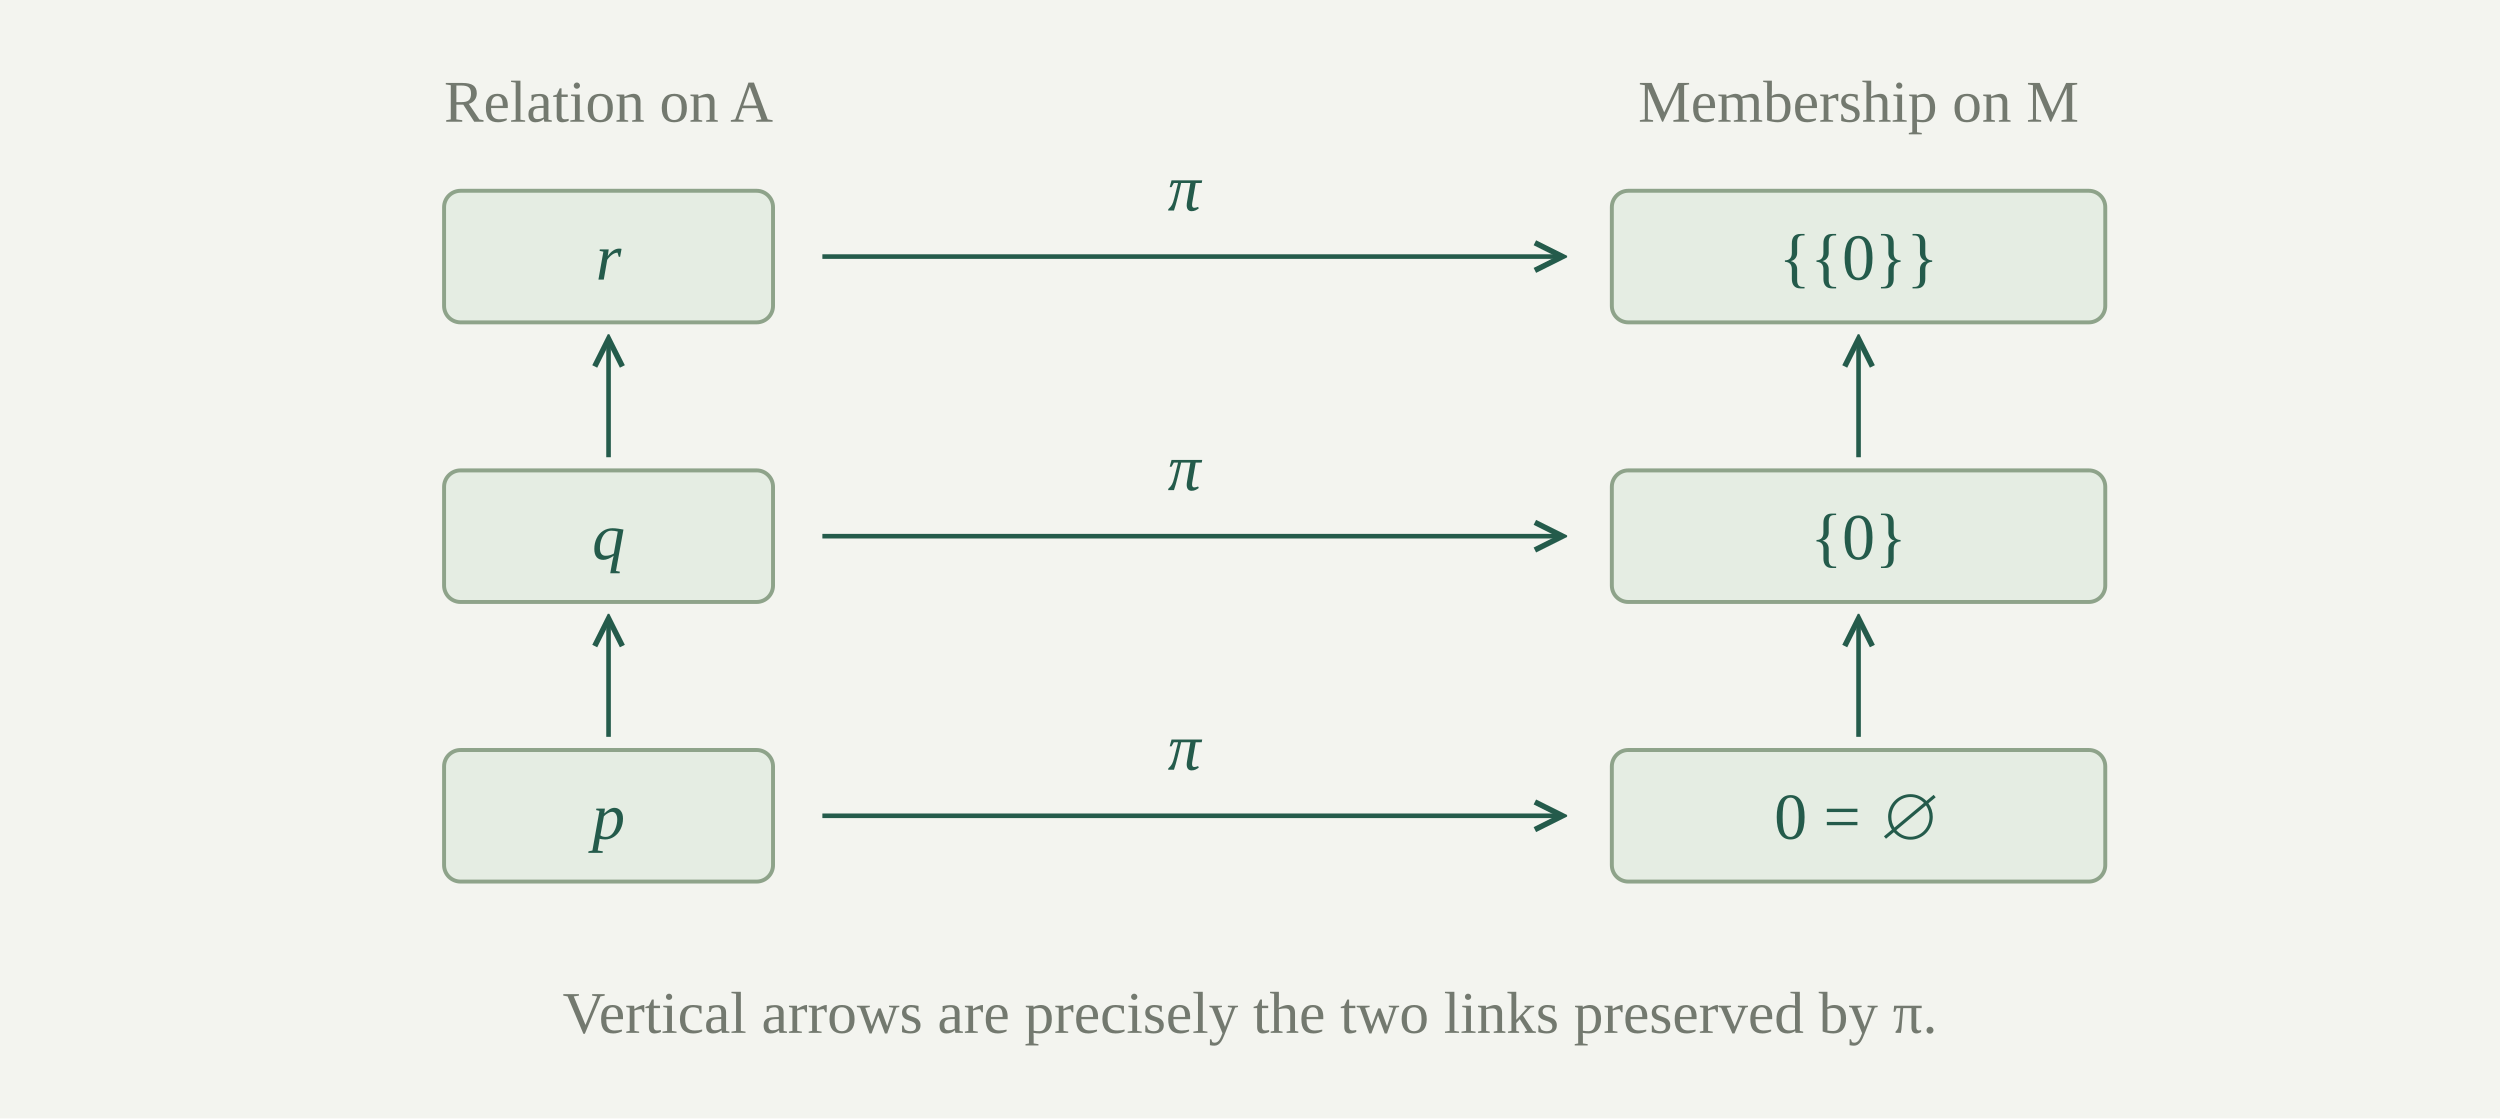
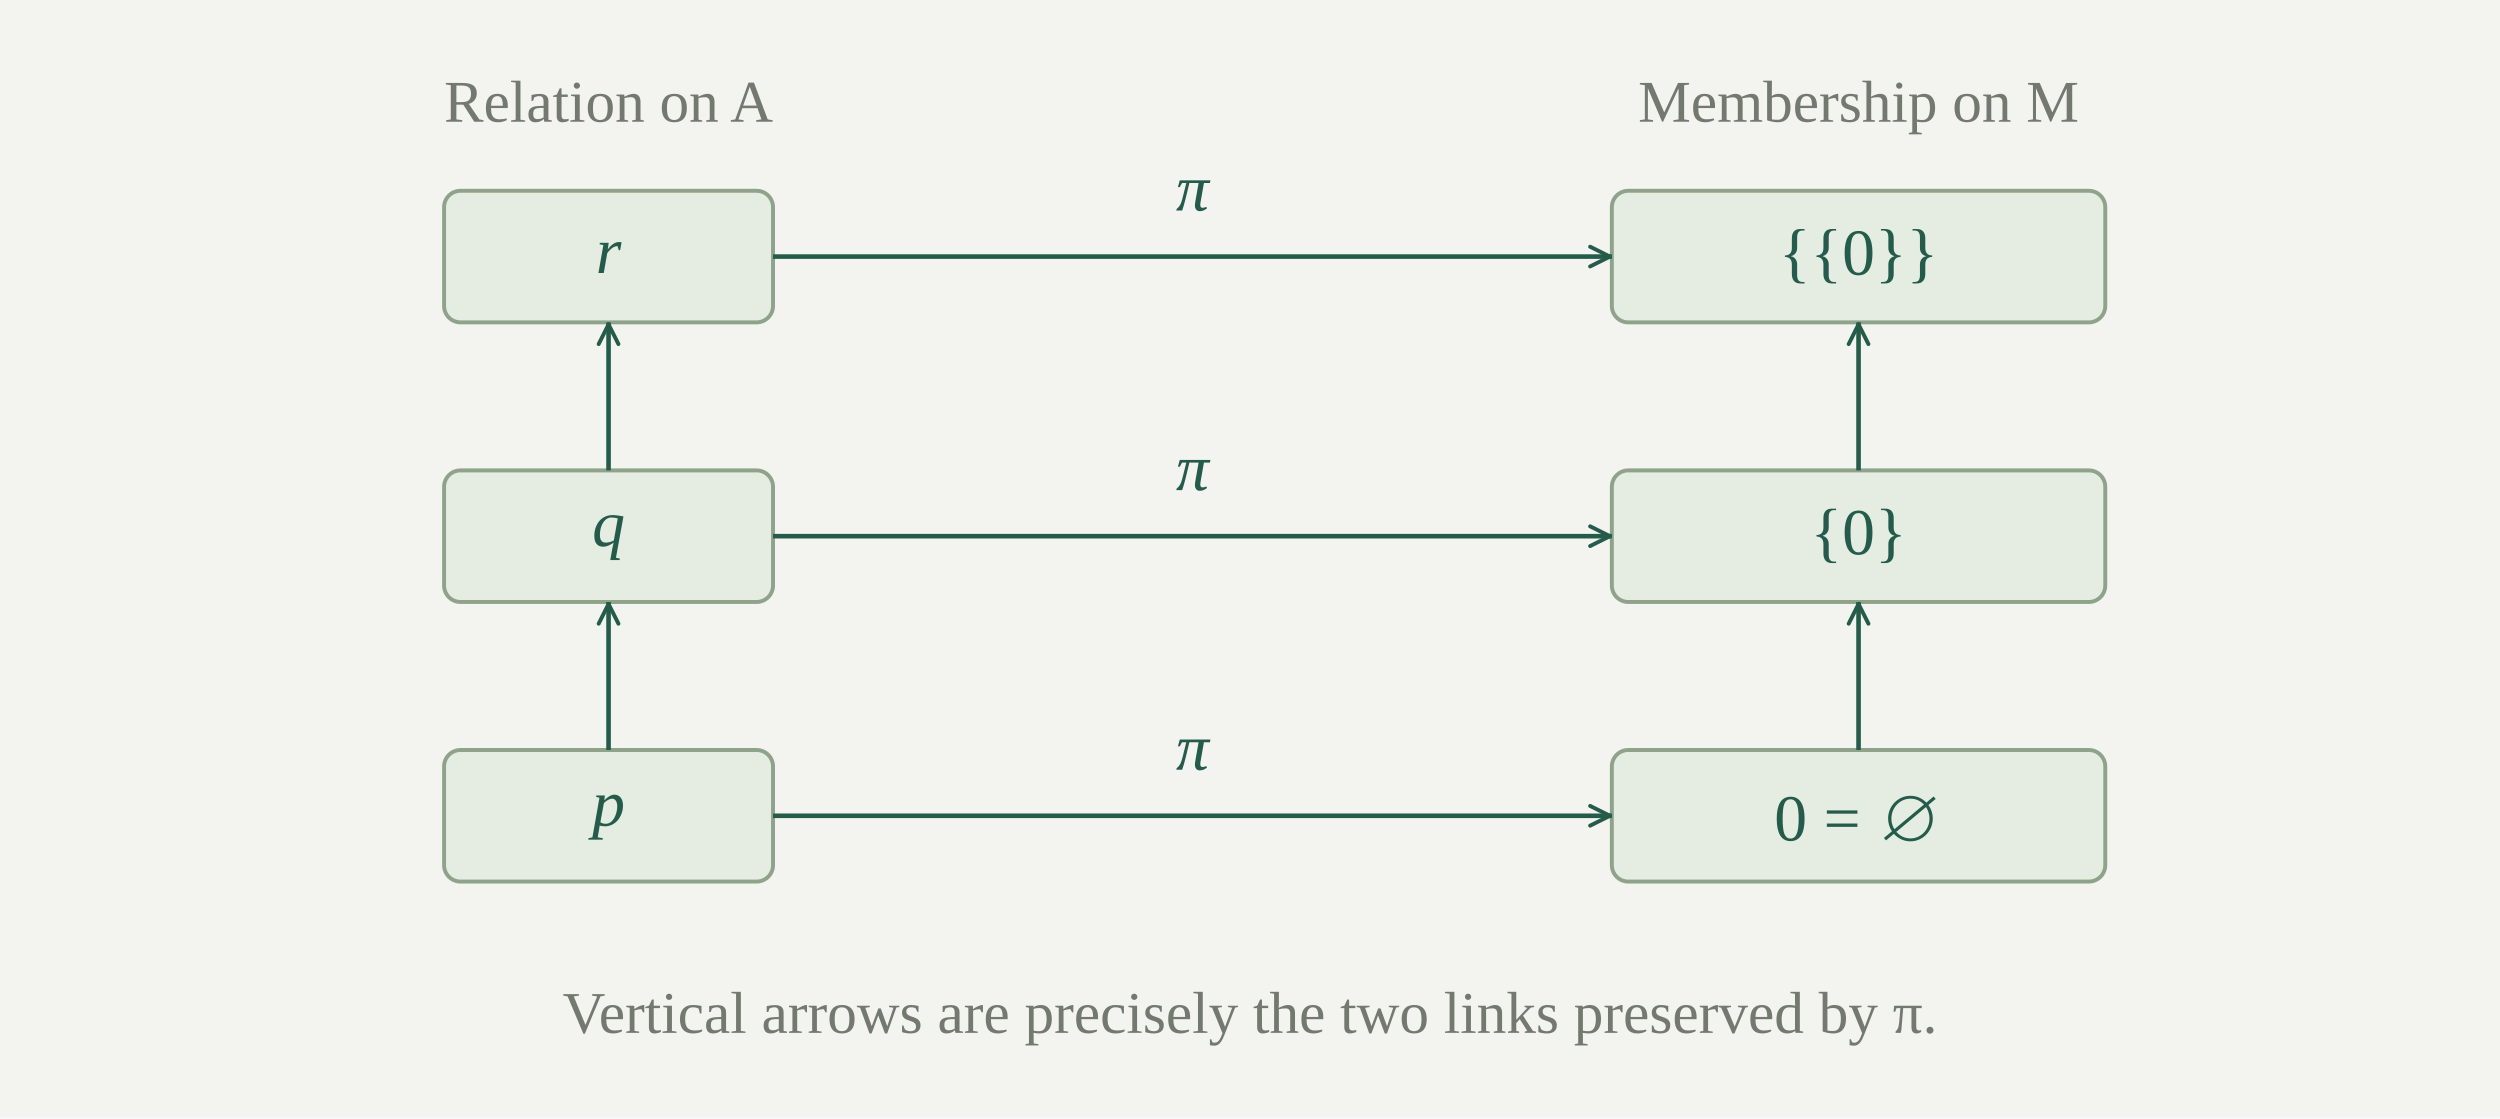
<svg xmlns="http://www.w3.org/2000/svg" width="760" height="340" viewBox="0 0 760 340" role="img" aria-labelledby="title desc">
  <defs>
-     <marker id="arrow" markerWidth="8" markerHeight="8" refX="7" refY="4" orient="auto">
-       <path d="M1 1 L7 4 L1 7" fill="none" stroke="#245b4b" stroke-width="1.2" />
+     <marker id="arrow" viewBox="0 0 9 8" markerUnits="userSpaceOnUse" markerWidth="9" markerHeight="8" refX="7.6" refY="4" orient="auto">
+       <path d="M1 1 L7 4 L1 7" fill="none" stroke="#245b4b" stroke-width="1.2" stroke-linecap="round" stroke-linejoin="round" />
    </marker>
  </defs>
  <rect width="760" height="340" fill="#f3f4ef" />
  <g font-family="Georgia, 'Times New Roman', serif" font-size="18" fill="#73796f" text-anchor="middle">
    <text x="185" y="37">Relation on A</text>
    <text x="565" y="37">Membership on M</text>
  </g>
  <g fill="#e5ede3" stroke="#8ea38a" stroke-width="1.2">
    <rect x="135" y="58" width="100" height="40" rx="5" />
    <rect x="135" y="143" width="100" height="40" rx="5" />
    <rect x="135" y="228" width="100" height="40" rx="5" />
    <rect x="490" y="58" width="150" height="40" rx="5" />
    <rect x="490" y="143" width="150" height="40" rx="5" />
    <rect x="490" y="228" width="150" height="40" rx="5" />
  </g>
  <g fill="none" stroke="#245b4b" stroke-width="1.4" marker-end="url(#arrow)">
-     <path d="M185 139 V103" />
-     <path d="M185 224 V188" />
-     <path d="M565 139 V103" />
-     <path d="M565 224 V188" />
-     <path d="M250 78 H475" />
-     <path d="M250 163 H475" />
-     <path d="M250 248 H475" />
+     <path d="M185 143 V98" />
+     <path d="M185 228 V183" />
+     <path d="M565 143 V98" />
+     <path d="M565 228 V183" />
+     <path d="M235 78 H490" />
+     <path d="M235 163 H490" />
+     <path d="M235 248 H490" />
  </g>
  <g font-family="Georgia, 'Times New Roman', serif" font-size="20" fill="#245b4b" text-anchor="middle">
-     <text x="185" y="85" font-style="italic">r</text>
-     <text x="185" y="170" font-style="italic">q</text>
-     <text x="185" y="255" font-style="italic">p</text>
-     <text x="565" y="85">{{0}}</text>
-     <text x="565" y="170">{0}</text>
-     <text x="565" y="255">0 = ∅</text>
-     <text x="360" y="64" font-style="italic">π</text>
-     <text x="360" y="149" font-style="italic">π</text>
-     <text x="360" y="234" font-style="italic">π</text>
+     <text x="185" y="83" font-style="italic">r</text>
+     <text x="185" y="166" font-style="italic">q</text>
+     <text x="185" y="251" font-style="italic">p</text>
+     <text x="565" y="83.5">{{0}}</text>
+     <text x="565" y="168.5">{0}</text>
+     <text x="565" y="255.5">0 = ∅</text>
+     <text x="362.5" y="64" font-style="italic">π</text>
+     <text x="362.5" y="149" font-style="italic">π</text>
+     <text x="362.5" y="234" font-style="italic">π</text>
  </g>
  <text x="380" y="314" text-anchor="middle" font-family="Georgia, 'Times New Roman', serif" font-size="18" fill="#73796f">Vertical arrows are precisely the two links preserved by π.</text>
</svg>
